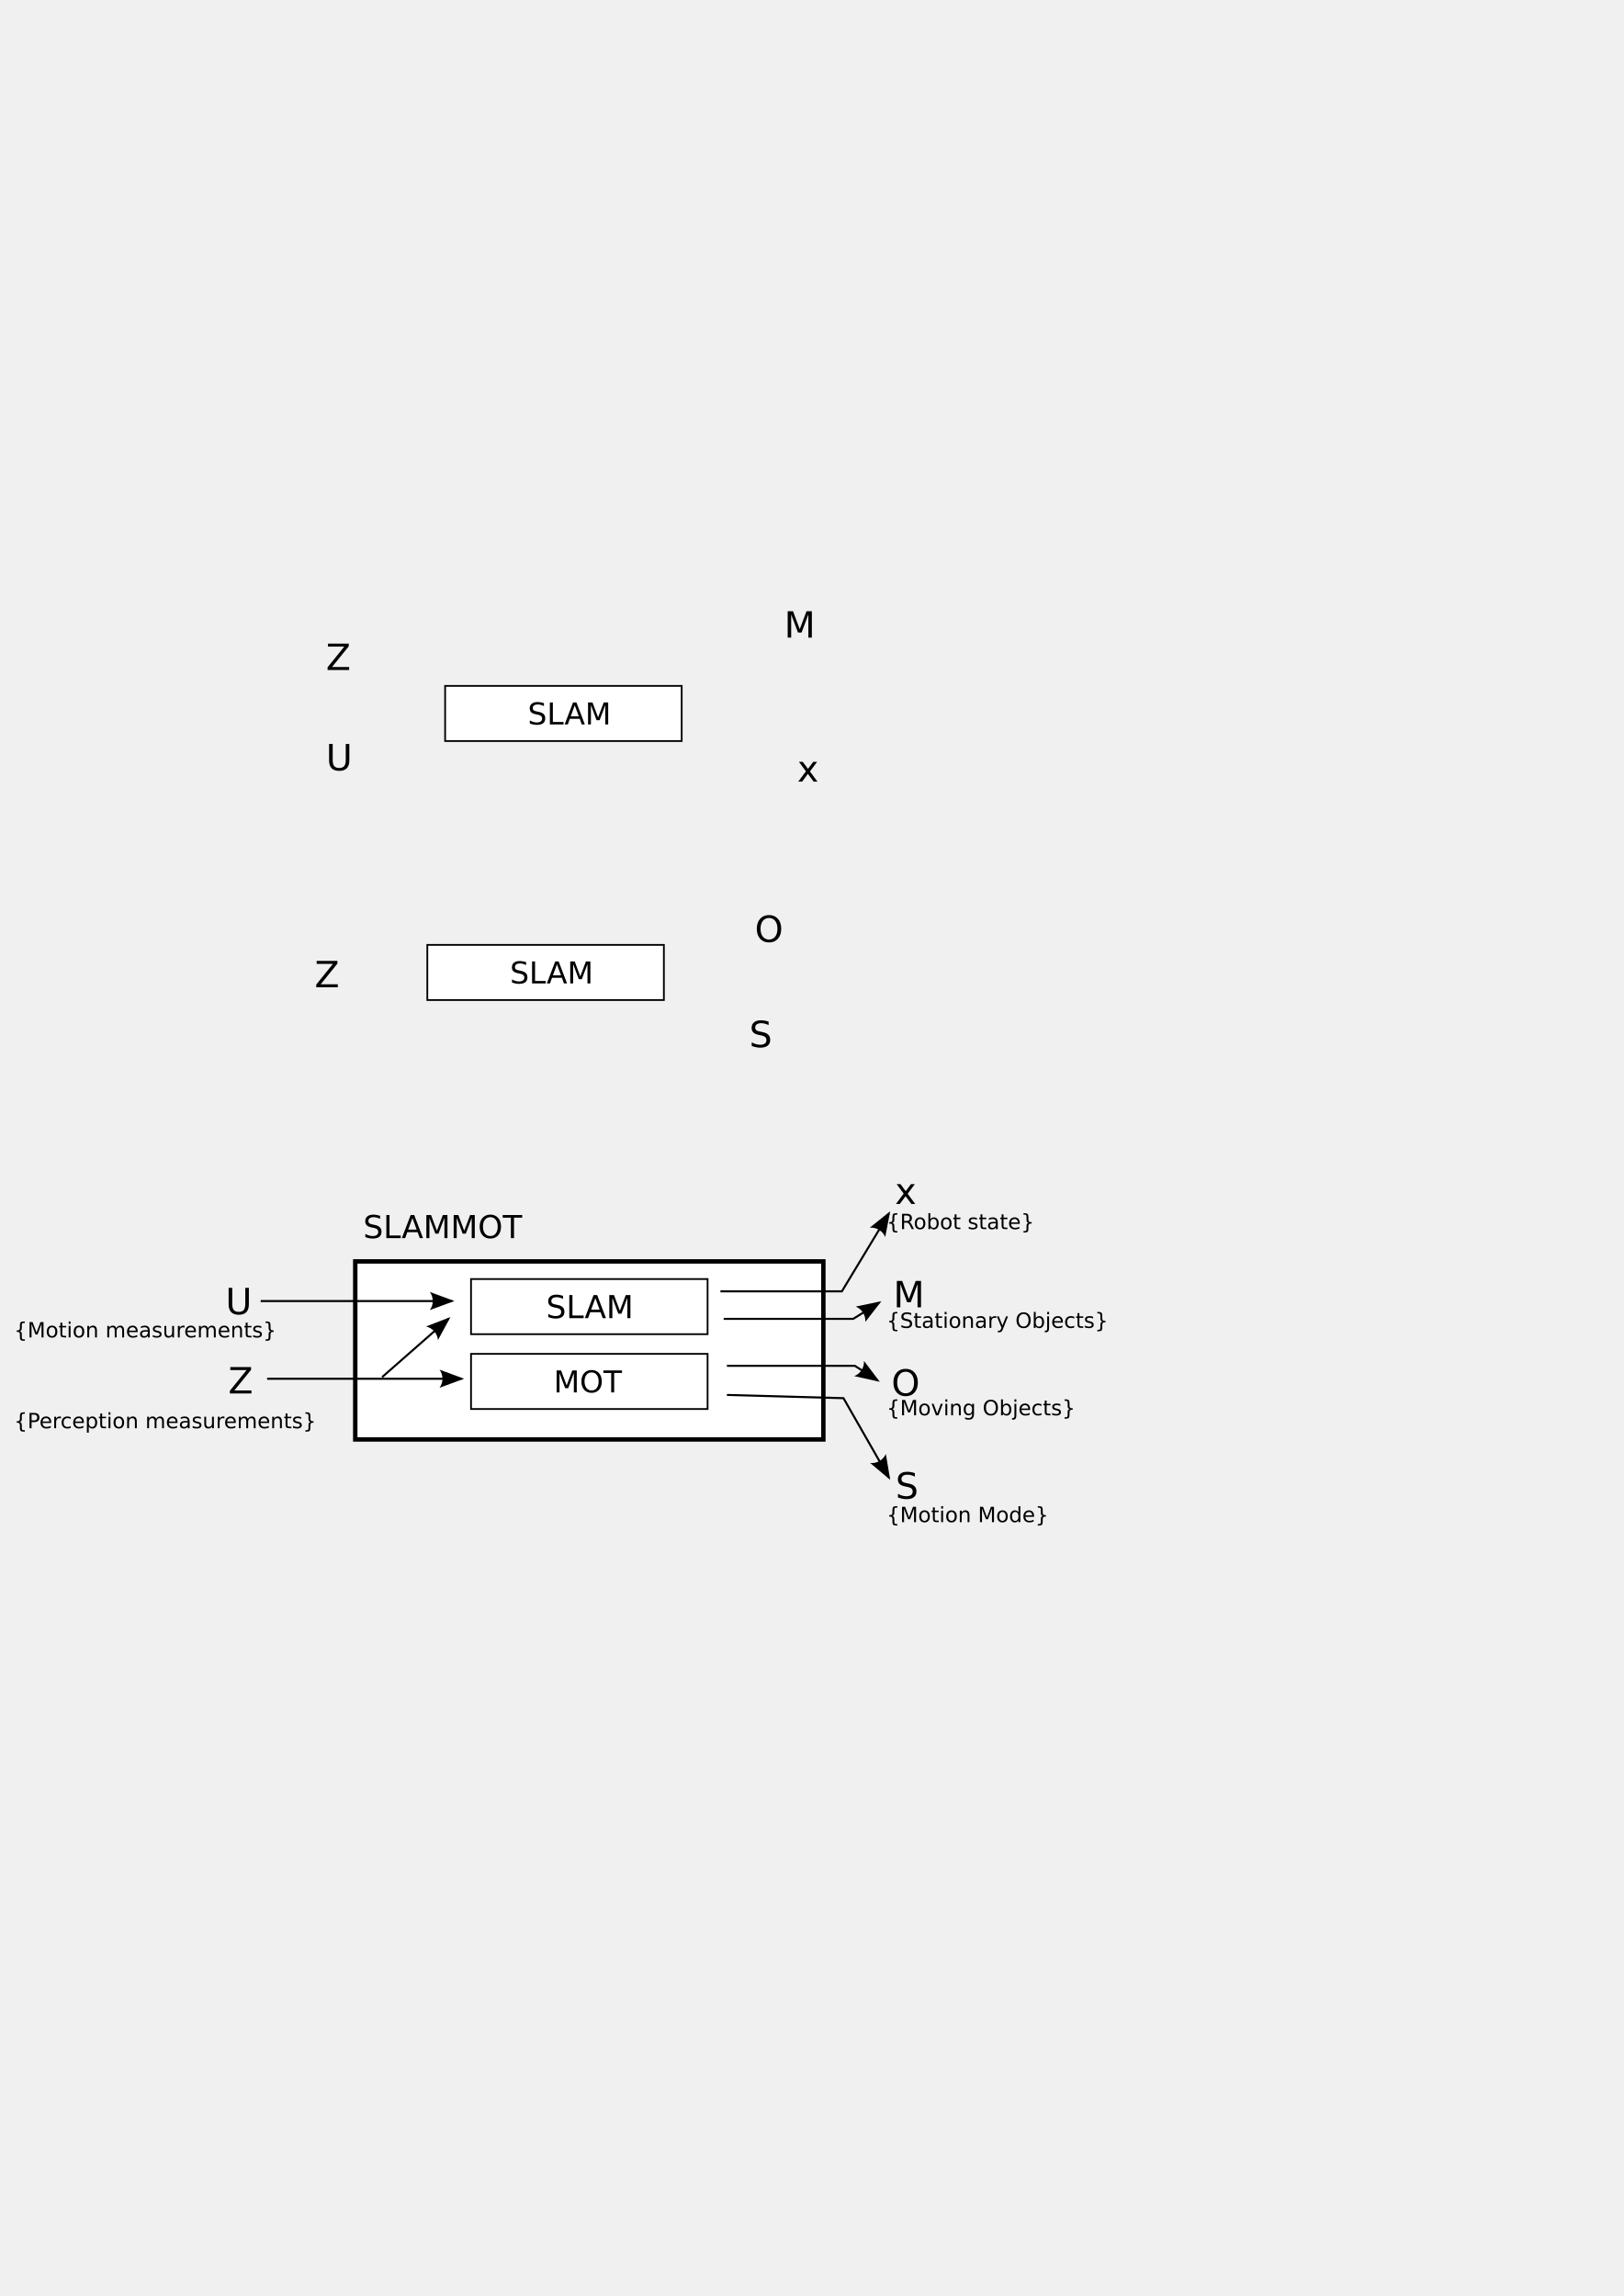
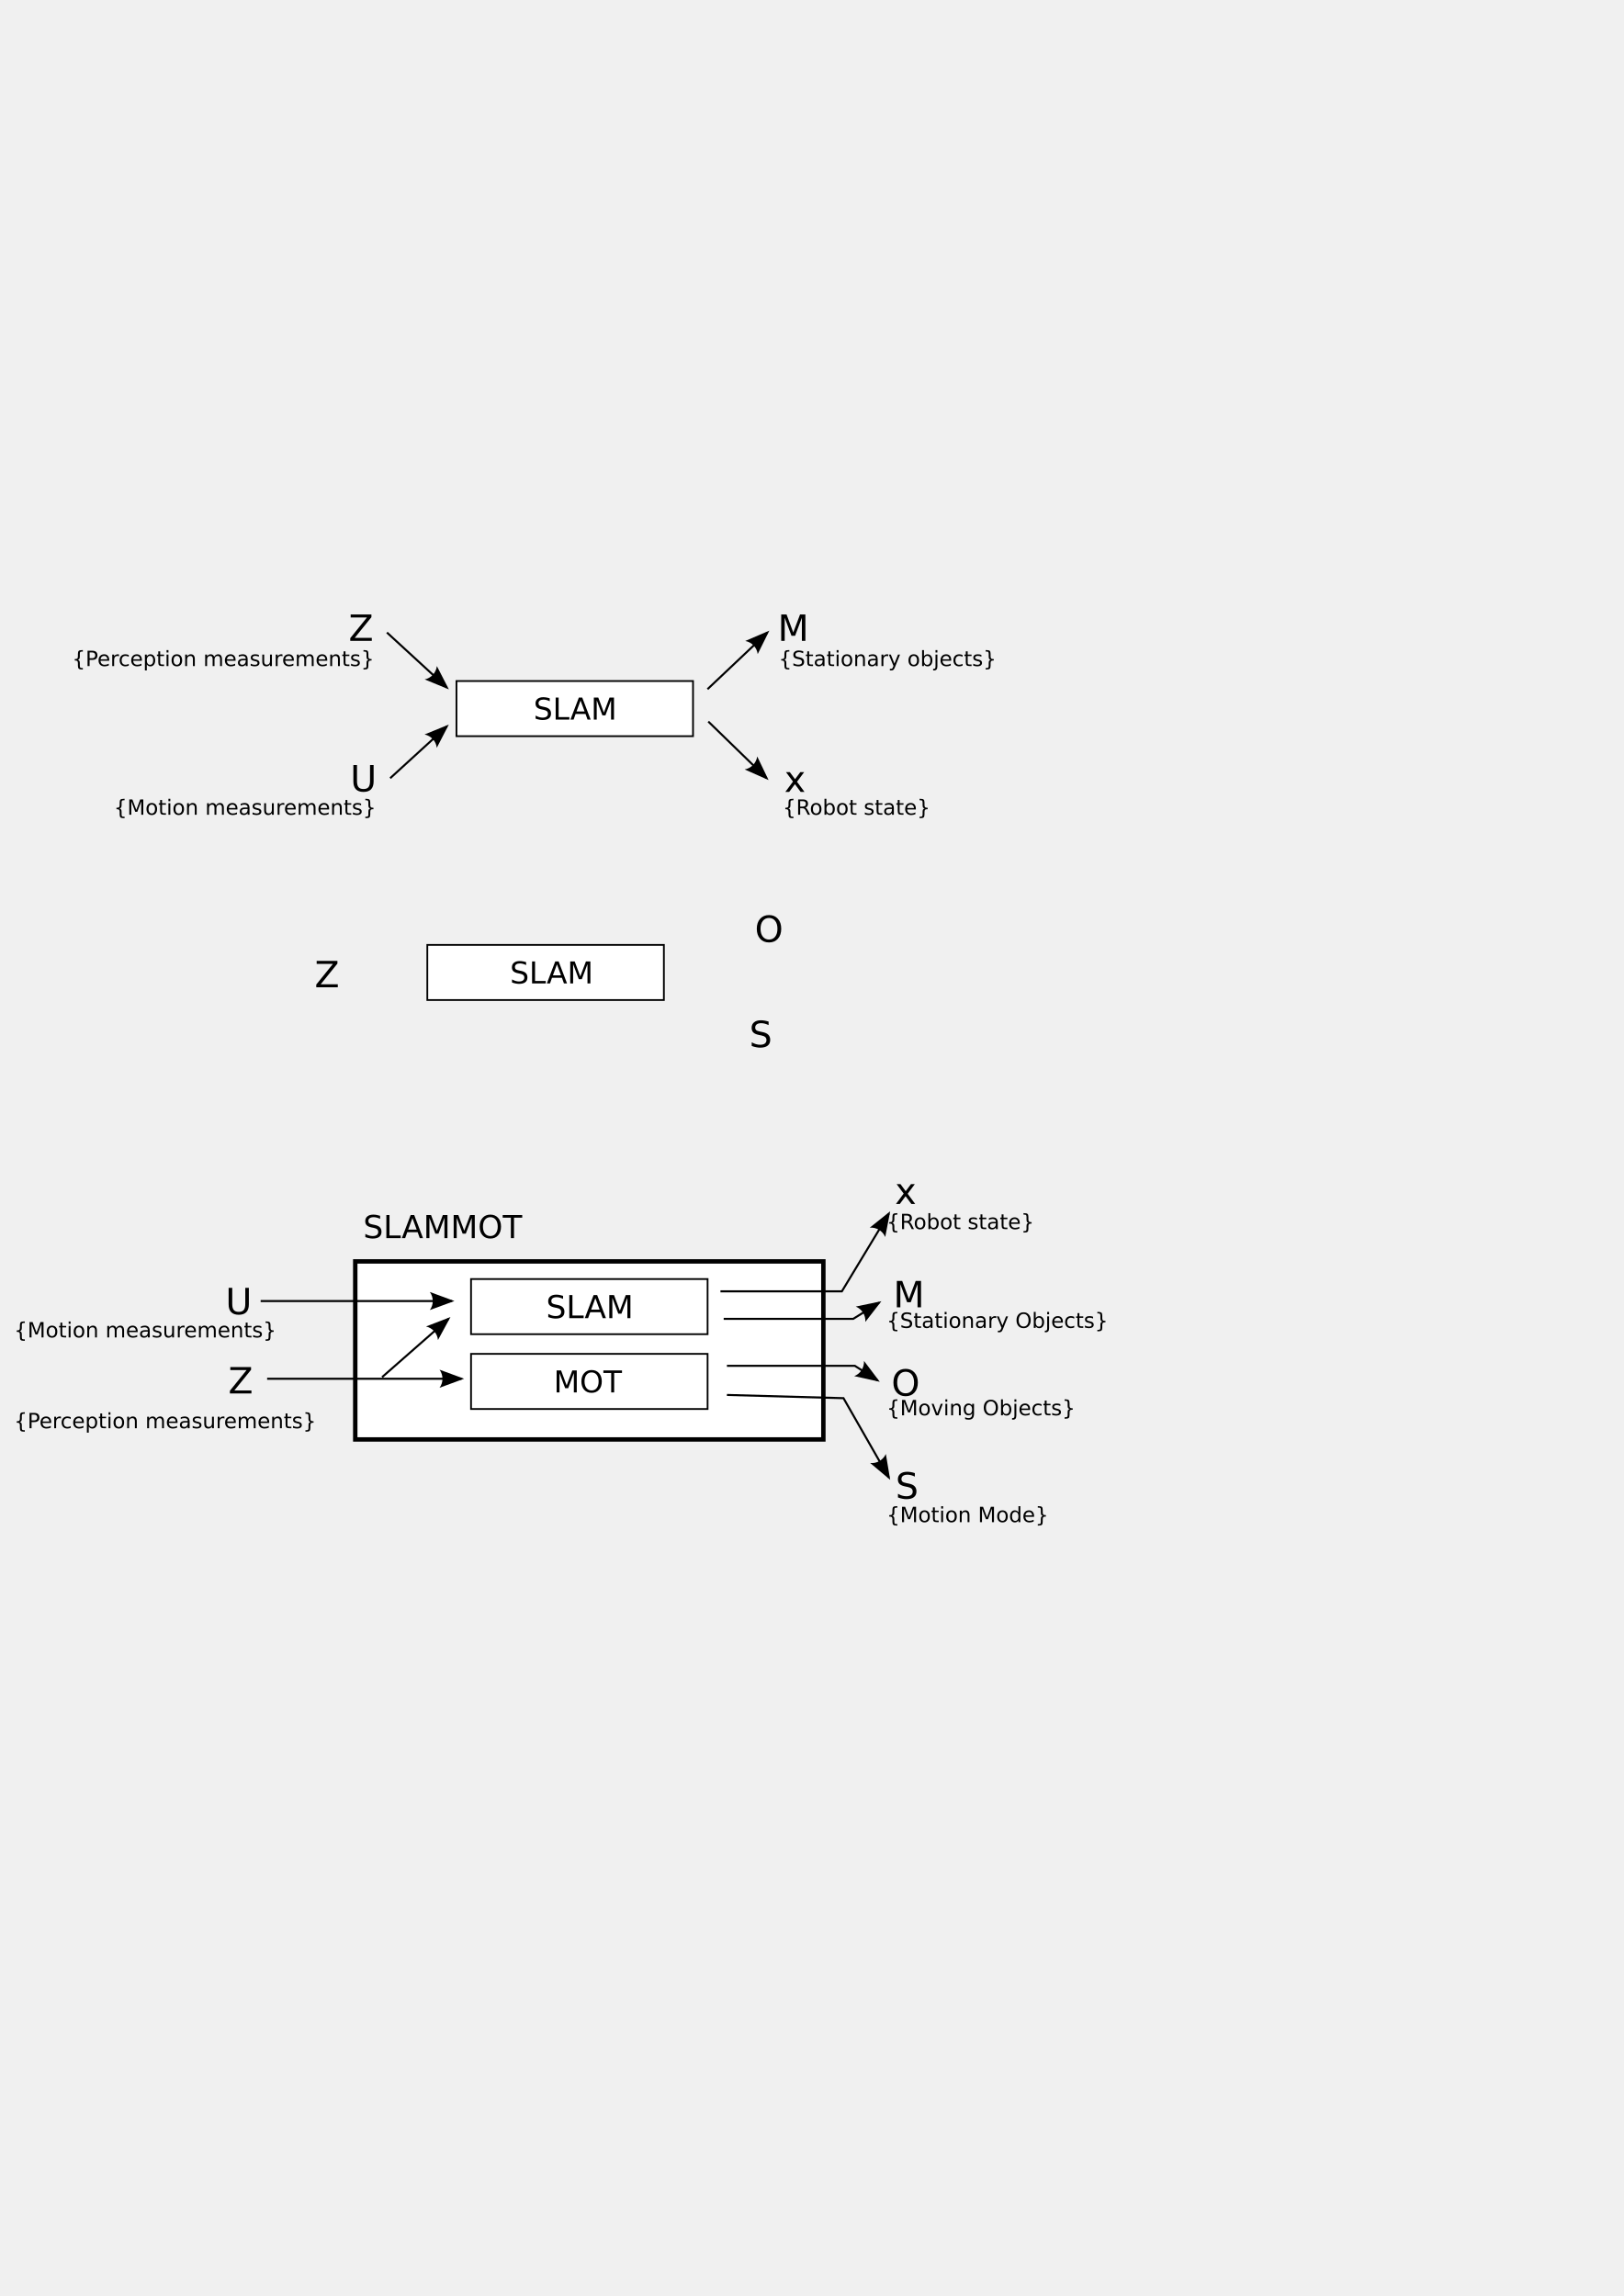
<svg xmlns="http://www.w3.org/2000/svg" width="210mm" height="297mm" id="svg2" version="1.1">
  <defs id="defs4">
+     <marker orient="auto" refY="0.0" refX="0.0" id="Arrow2Mend" style="overflow:visible;">
+       <path id="path3840" style="font-size:12.0;fill-rule:evenodd;stroke-width:0.625;stroke-linejoin:round;" d="M 8.719,4.034 L -2.207,0.016 L 8.719,-4.002 C 6.973,-1.63 6.983,1.616 8.719,4.034 z " transform="scale(0.6) rotate(180) translate(0,0)" />
+     </marker>
    <marker orient="auto" refY="0.0" refX="0.0" id="Arrow2Lend" style="overflow:visible;">
      <path id="path3964" style="font-size:12.0;fill-rule:evenodd;stroke-width:0.625;stroke-linejoin:round;" d="M 8.719,4.034 L -2.207,0.016 L 8.719,-4.002 C 6.973,-1.63 6.983,1.616 8.719,4.034 z " transform="scale(1.1) rotate(180) translate(1,0)" />
    </marker>
    <marker orient="auto" refY="0" refX="0" id="Arrow2Lend-8" style="overflow:visible">
      <path id="path3964-6" style="font-size:12px;fill-rule:evenodd;stroke-width:0.625;stroke-linejoin:round" d="M 8.719,4.034 -2.207,0.016 8.719,-4.002 c -1.745,2.372 -1.735,5.617 -6e-7,8.035 z" transform="matrix(-1.1,0,0,-1.1,-1.1,0)" />
    </marker>
  </defs>
  <g id="layer1">
    <rect style="fill:#ffffff;fill-opacity:0.985;stroke:#000000;stroke-width:2.162;stroke-miterlimit:4;stroke-opacity:1;stroke-dasharray:none" id="rect3596-6-9" width="228.819" height="87.043" x="173.658" y="616.705" />
    <rect style="fill:#ffffff;fill-opacity:0.985;stroke:#000000;stroke-width:0.855;stroke-miterlimit:4;stroke-opacity:1;stroke-dasharray:none" id="rect3596" width="115.632" height="26.957" x="230.252" y="625.327" />
    <text xml:space="preserve" style="font-size:17.708px;font-style:normal;font-weight:normal;fill:#000000;fill-opacity:1;stroke:none;font-family:Bitstream Vera Sans" x="111.58" y="681.275" id="text2855">
      <tspan id="tspan2857" x="111.58" y="681.275">Z</tspan>
    </text>
    <text xml:space="preserve" style="font-size:17.708px;font-style:normal;font-weight:normal;fill:#000000;fill-opacity:1;stroke:none;font-family:Bitstream Vera Sans" x="110.232" y="642.543" id="text2855-2">
      <tspan id="tspan2857-7" x="110.232" y="642.543">U</tspan>
    </text>
    <text xml:space="preserve" style="font-size:17.708px;font-style:normal;font-weight:normal;fill:#000000;fill-opacity:1;stroke:none;font-family:Bitstream Vera Sans" x="436.669" y="639.159" id="text2855-2-0">
      <tspan id="tspan2857-7-4" x="436.669" y="639.159">M</tspan>
    </text>
    <text xml:space="preserve" style="font-size:17.708px;font-style:normal;font-weight:normal;fill:#000000;fill-opacity:1;stroke:none;font-family:Bitstream Vera Sans" x="437.463" y="588.606" id="text2855-2-0-2">
      <tspan id="tspan2857-7-4-4" x="437.463" y="588.606">x</tspan>
    </text>
    <rect style="fill:#ffffff;fill-opacity:0.985;stroke:#000000;stroke-width:0.855;stroke-miterlimit:4;stroke-opacity:1;stroke-dasharray:none" id="rect3596-6" width="115.632" height="26.957" x="230.252" y="661.91" />
    <text xml:space="preserve" style="font-size:17.708px;font-style:normal;font-weight:normal;fill:#000000;fill-opacity:1;stroke:none;font-family:Bitstream Vera Sans" x="435.726" y="682.361" id="text2855-2-0-8">
      <tspan id="tspan2857-7-4-3" x="435.726" y="682.361">O</tspan>
    </text>
    <text xml:space="preserve" style="font-size:17.708px;font-style:normal;font-weight:normal;fill:#000000;fill-opacity:1;stroke:none;font-family:Bitstream Vera Sans" x="437.729" y="732.689" id="text2855-2-0-2-0">
      <tspan id="tspan2857-7-4-4-4" x="437.729" y="732.689">S</tspan>
    </text>
    <text xml:space="preserve" style="font-size:15.47px;font-style:normal;font-weight:normal;fill:#000000;fill-opacity:1;stroke:none;font-family:Bitstream Vera Sans" x="266.955" y="644.436" id="text2984">
      <tspan id="tspan2986" x="266.955" y="644.436">SLAM</tspan>
    </text>
    <text xml:space="preserve" style="font-size:14.758px;font-style:normal;font-weight:normal;fill:#000000;fill-opacity:1;stroke:none;font-family:Bitstream Vera Sans" x="270.636" y="680.76" id="text2984-0">
      <tspan id="tspan2986-5" x="270.636" y="680.76">MOT</tspan>
    </text>
    <path style="fill:none;stroke:#000000;stroke-width:1px;stroke-linecap:butt;stroke-linejoin:miter;stroke-opacity:1;marker-end:url(#Arrow2Lend-8)" d="m 127.415,636.089 93.385,0" id="path4613" />
    <path style="fill:none;stroke:#000000;stroke-width:1px;stroke-linecap:butt;stroke-linejoin:miter;stroke-opacity:1;marker-end:url(#Arrow2Lend-8)" d="m 130.58,674.076 54.606,0 40.361,0" id="path4615" />
    <path style="fill:none;stroke:#000000;stroke-width:1px;stroke-linecap:butt;stroke-linejoin:miter;stroke-opacity:1;marker-end:url(#Arrow2Lend-8)" d="m 186.769,673.284 32.447,-28.49" id="path4617" />
-     <rect style="fill:#ffffff;fill-opacity:0.985;stroke:#000000;stroke-width:0.855;stroke-miterlimit:4;stroke-opacity:1;stroke-dasharray:none" id="rect3596-6-5" width="115.632" height="26.957" x="217.589" y="335.334" />
-     <text xml:space="preserve" style="font-size:14.758px;font-style:normal;font-weight:normal;fill:#000000;fill-opacity:1;stroke:none;font-family:Bitstream Vera Sans" x="257.974" y="354.185" id="text2984-0-6">
-       <tspan id="tspan2986-5-7" x="257.974" y="354.185">SLAM</tspan>
-     </text>
+     <g id="g3011" transform="translate(5.539762,-2.374184)">
+       <rect y="335.334" x="217.589" height="26.957" width="115.632" id="rect3596-6-5" style="fill:#ffffff;fill-opacity:0.985;stroke:#000000;stroke-width:0.855;stroke-miterlimit:4;stroke-opacity:1;stroke-dasharray:none" />
+       <text id="text2984-0-6" y="354.185" x="255.264" style="font-size:14.758px;font-style:normal;font-weight:normal;fill:#000000;fill-opacity:1;stroke:none;font-family:Bitstream Vera Sans" xml:space="preserve">
+         <tspan y="354.185" x="255.264" id="tspan2986-5-7">SLAM</tspan>
+       </text>
+     </g>
    <text xml:space="preserve" style="font-size:15.47px;font-style:normal;font-weight:normal;fill:#000000;fill-opacity:1;stroke:none;font-family:Bitstream Vera Sans" x="177.527" y="605.316" id="text2984-1-0">
      <tspan id="tspan2986-4-3" x="177.527" y="605.316">SLAMMOT</tspan>
    </text>
    <path style="fill:none;stroke:#000000;stroke-width:1px;stroke-linecap:butt;stroke-linejoin:miter;stroke-opacity:1;marker-end:url(#Arrow2Lend-8)" d="m 352.171,631.34 59.355,0 22.95,-37.987" id="path5080" />
    <path style="fill:none;stroke:#000000;stroke-width:1px;stroke-linecap:butt;stroke-linejoin:miter;stroke-opacity:1;marker-end:url(#Arrow2Lend-8)" d="m 353.753,644.794 63.312,0 12.662,-7.914" id="path5082" />
    <path style="fill:none;stroke:#000000;stroke-width:1px;stroke-linecap:butt;stroke-linejoin:miter;stroke-opacity:1;marker-end:url(#Arrow2Lend-8)" d="m 355.336,667.744 62.52,0 11.08,7.123" id="path5084" />
    <path style="fill:none;stroke:#000000;stroke-width:1px;stroke-linecap:butt;stroke-linejoin:miter;stroke-opacity:1;marker-end:url(#Arrow2Lend-8)" d="m 355.336,681.99 56.98,1.583 22.159,38.778" id="path5086" />
    <text xml:space="preserve" style="font-size:10.273px;font-style:normal;font-weight:normal;fill:#000000;fill-opacity:1;stroke:none;font-family:Bitstream Vera Sans" x="6.881" y="653.864" id="text5460">
      <tspan id="tspan5462" x="6.881" y="653.864">{Motion measurements}</tspan>
    </text>
    <text xml:space="preserve" style="font-size:10.273px;font-style:normal;font-weight:normal;fill:#000000;fill-opacity:1;stroke:none;font-family:Bitstream Vera Sans" x="6.881" y="698.277" id="text5460-4">
      <tspan id="tspan5462-9" x="6.881" y="698.277">{Perception measurements}</tspan>
    </text>
    <text xml:space="preserve" style="font-size:10.273px;font-style:normal;font-weight:normal;fill:#000000;fill-opacity:1;stroke:none;font-family:Bitstream Vera Sans" x="433.39" y="600.936" id="text5460-4-8">
      <tspan id="tspan5462-9-2" x="433.39" y="600.936">{Robot state}</tspan>
    </text>
    <text xml:space="preserve" style="font-size:10.273px;font-style:normal;font-weight:normal;fill:#000000;fill-opacity:1;stroke:none;font-family:Bitstream Vera Sans" x="433.39" y="649.211" id="text5460-4-8-8">
      <tspan id="tspan5462-9-2-6" x="433.39" y="649.211">{Stationary Objects}</tspan>
    </text>
    <text xml:space="preserve" style="font-size:10.273px;font-style:normal;font-weight:normal;fill:#000000;fill-opacity:1;stroke:none;font-family:Bitstream Vera Sans" x="433.39" y="691.946" id="text5460-4-8-8-6">
      <tspan id="tspan5462-9-2-6-6" x="433.39" y="691.946">{Moving Objects}</tspan>
    </text>
    <text xml:space="preserve" style="font-size:10.273px;font-style:normal;font-weight:normal;fill:#000000;fill-opacity:1;stroke:none;font-family:Bitstream Vera Sans" x="433.39" y="744.178" id="text5460-4-8-8-6-0">
      <tspan id="tspan5462-9-2-6-6-7" x="433.39" y="744.178">{Motion Mode}</tspan>
    </text>
-     <text xml:space="preserve" style="font-size:17.708px;font-style:normal;font-weight:normal;fill:#000000;fill-opacity:1;stroke:none;font-family:Bitstream Vera Sans" x="159.336" y="327.568" id="text2855-6">
-       <tspan id="tspan2857-1" x="159.336" y="327.568">Z</tspan>
+     <text xml:space="preserve" style="font-size:17.708px;font-style:normal;font-weight:normal;fill:#000000;fill-opacity:1;stroke:none;font-family:Bitstream Vera Sans" x="170.416" y="313.323" id="text2855-6">
+       <tspan id="tspan2857-1" x="170.416" y="313.323">Z</tspan>
    </text>
-     <text xml:space="preserve" style="font-size:17.708px;font-style:normal;font-weight:normal;fill:#000000;fill-opacity:1;stroke:none;font-family:Bitstream Vera Sans" x="159.336" y="376.635" id="text2855-6-4">
-       <tspan id="tspan2857-1-5" x="159.336" y="376.635">U</tspan>
+     <text xml:space="preserve" style="font-size:17.708px;font-style:normal;font-weight:normal;fill:#000000;fill-opacity:1;stroke:none;font-family:Bitstream Vera Sans" x="171.207" y="386.923" id="text2855-6-4">
+       <tspan id="tspan2857-1-5" x="171.207" y="386.923">U</tspan>
    </text>
-     <text xml:space="preserve" style="font-size:17.708px;font-style:normal;font-weight:normal;fill:#000000;fill-opacity:1;stroke:none;font-family:Bitstream Vera Sans" x="383.305" y="311.74" id="text2855-2-0-3">
-       <tspan id="tspan2857-7-4-9" x="383.305" y="311.74">M</tspan>
+     <text xml:space="preserve" style="font-size:17.708px;font-style:normal;font-weight:normal;fill:#000000;fill-opacity:1;stroke:none;font-family:Bitstream Vera Sans" x="380.14" y="313.323" id="text2855-2-0-3">
+       <tspan id="tspan2857-7-4-9" x="380.14" y="313.323">M</tspan>
    </text>
-     <text xml:space="preserve" style="font-size:17.708px;font-style:normal;font-weight:normal;fill:#000000;fill-opacity:1;stroke:none;font-family:Bitstream Vera Sans" x="389.701" y="382.145" id="text2855-2-0-2-2">
-       <tspan id="tspan2857-7-4-4-9" x="389.701" y="382.145">x</tspan>
+     <text xml:space="preserve" style="font-size:17.708px;font-style:normal;font-weight:normal;fill:#000000;fill-opacity:1;stroke:none;font-family:Bitstream Vera Sans" x="383.37" y="387.174" id="text2855-2-0-2-2">
+       <tspan id="tspan2857-7-4-4-9" x="383.37" y="387.174">x</tspan>
    </text>
    <rect style="fill:#ffffff;fill-opacity:0.985;stroke:#000000;stroke-width:0.855;stroke-miterlimit:4;stroke-opacity:1;stroke-dasharray:none" id="rect3596-6-5-1" width="115.632" height="26.957" x="208.884" y="461.957" />
    <text xml:space="preserve" style="font-size:14.758px;font-style:normal;font-weight:normal;fill:#000000;fill-opacity:1;stroke:none;font-family:Bitstream Vera Sans" x="249.268" y="480.808" id="text2984-0-6-8">
      <tspan id="tspan2986-5-7-7" x="249.268" y="480.808">SLAM</tspan>
    </text>
    <text xml:space="preserve" style="font-size:17.708px;font-style:normal;font-weight:normal;fill:#000000;fill-opacity:1;stroke:none;font-family:Bitstream Vera Sans" x="153.796" y="482.682" id="text2855-6-8">
      <tspan id="tspan2857-1-8" x="153.796" y="482.682">Z</tspan>
    </text>
    <text xml:space="preserve" style="font-size:17.708px;font-style:normal;font-weight:normal;fill:#000000;fill-opacity:1;stroke:none;font-family:Bitstream Vera Sans" x="368.943" y="460.514" id="text2855-2-0-8-4">
      <tspan id="tspan2857-7-4-3-2" x="368.943" y="460.514">O</tspan>
    </text>
    <text xml:space="preserve" style="font-size:17.708px;font-style:normal;font-weight:normal;fill:#000000;fill-opacity:1;stroke:none;font-family:Bitstream Vera Sans" x="366.244" y="511.954" id="text2855-2-0-2-0-7">
      <tspan id="tspan2857-7-4-4-4-6" x="366.244" y="511.954">S</tspan>
    </text>
+     <text xml:space="preserve" style="font-size:10.273px;font-style:normal;font-weight:normal;fill:#000000;fill-opacity:1;stroke:none;font-family:Bitstream Vera Sans" x="35.248" y="325.646" id="text5460-4-0">
+       <tspan id="tspan5462-9-7" x="35.248" y="325.646">{Perception measurements}</tspan>
+     </text>
+     <text xml:space="preserve" style="font-size:10.273px;font-style:normal;font-weight:normal;fill:#000000;fill-opacity:1;stroke:none;font-family:Bitstream Vera Sans" x="55.648" y="398.339" id="text5460-4-0-4">
+       <tspan id="tspan5462-9-7-7" x="55.648" y="398.339">{Motion measurements}</tspan>
+     </text>
+     <text xml:space="preserve" style="font-size:10.273px;font-style:normal;font-weight:normal;fill:#000000;fill-opacity:1;stroke:none;font-family:Bitstream Vera Sans" x="380.594" y="325.646" id="text5460-4-0-4-6">
+       <tspan id="tspan5462-9-7-7-9" x="380.594" y="325.646">{Stationary objects}</tspan>
+     </text>
+     <text xml:space="preserve" style="font-size:10.273px;font-style:normal;font-weight:normal;fill:#000000;fill-opacity:1;stroke:none;font-family:Bitstream Vera Sans" x="382.596" y="398.339" id="text5460-4-8-9">
+       <tspan id="tspan5462-9-2-2" x="382.596" y="398.339">{Robot state}</tspan>
+     </text>
+     <path style="fill:none;stroke:#000000;stroke-width:1px;stroke-linecap:butt;stroke-linejoin:miter;stroke-opacity:1;marker-end:url(#Arrow2Lend-8)" d="m 345.839,336.942 29.282,-27.699" id="path3016" />
+     <path style="fill:none;stroke:#000000;stroke-width:1px;stroke-linecap:butt;stroke-linejoin:miter;stroke-opacity:1;marker-end:url(#Arrow2Lend-8)" d="m 346.235,352.769 28.49,27.699" id="path3018" />
+     <path style="fill:none;stroke:#000000;stroke-width:1px;stroke-linecap:butt;stroke-linejoin:miter;stroke-opacity:1;marker-end:url(#Arrow2Lend-8)" d="m 189.143,309.243 29.282,26.907" id="path3022" />
+     <path style="fill:none;stroke:#000000;stroke-width:1px;stroke-linecap:butt;stroke-linejoin:miter;stroke-opacity:1;marker-end:url(#Arrow2Lend-8)" d="m 190.726,380.468 27.699,-25.325" id="path3024" />
  </g>
</svg>
